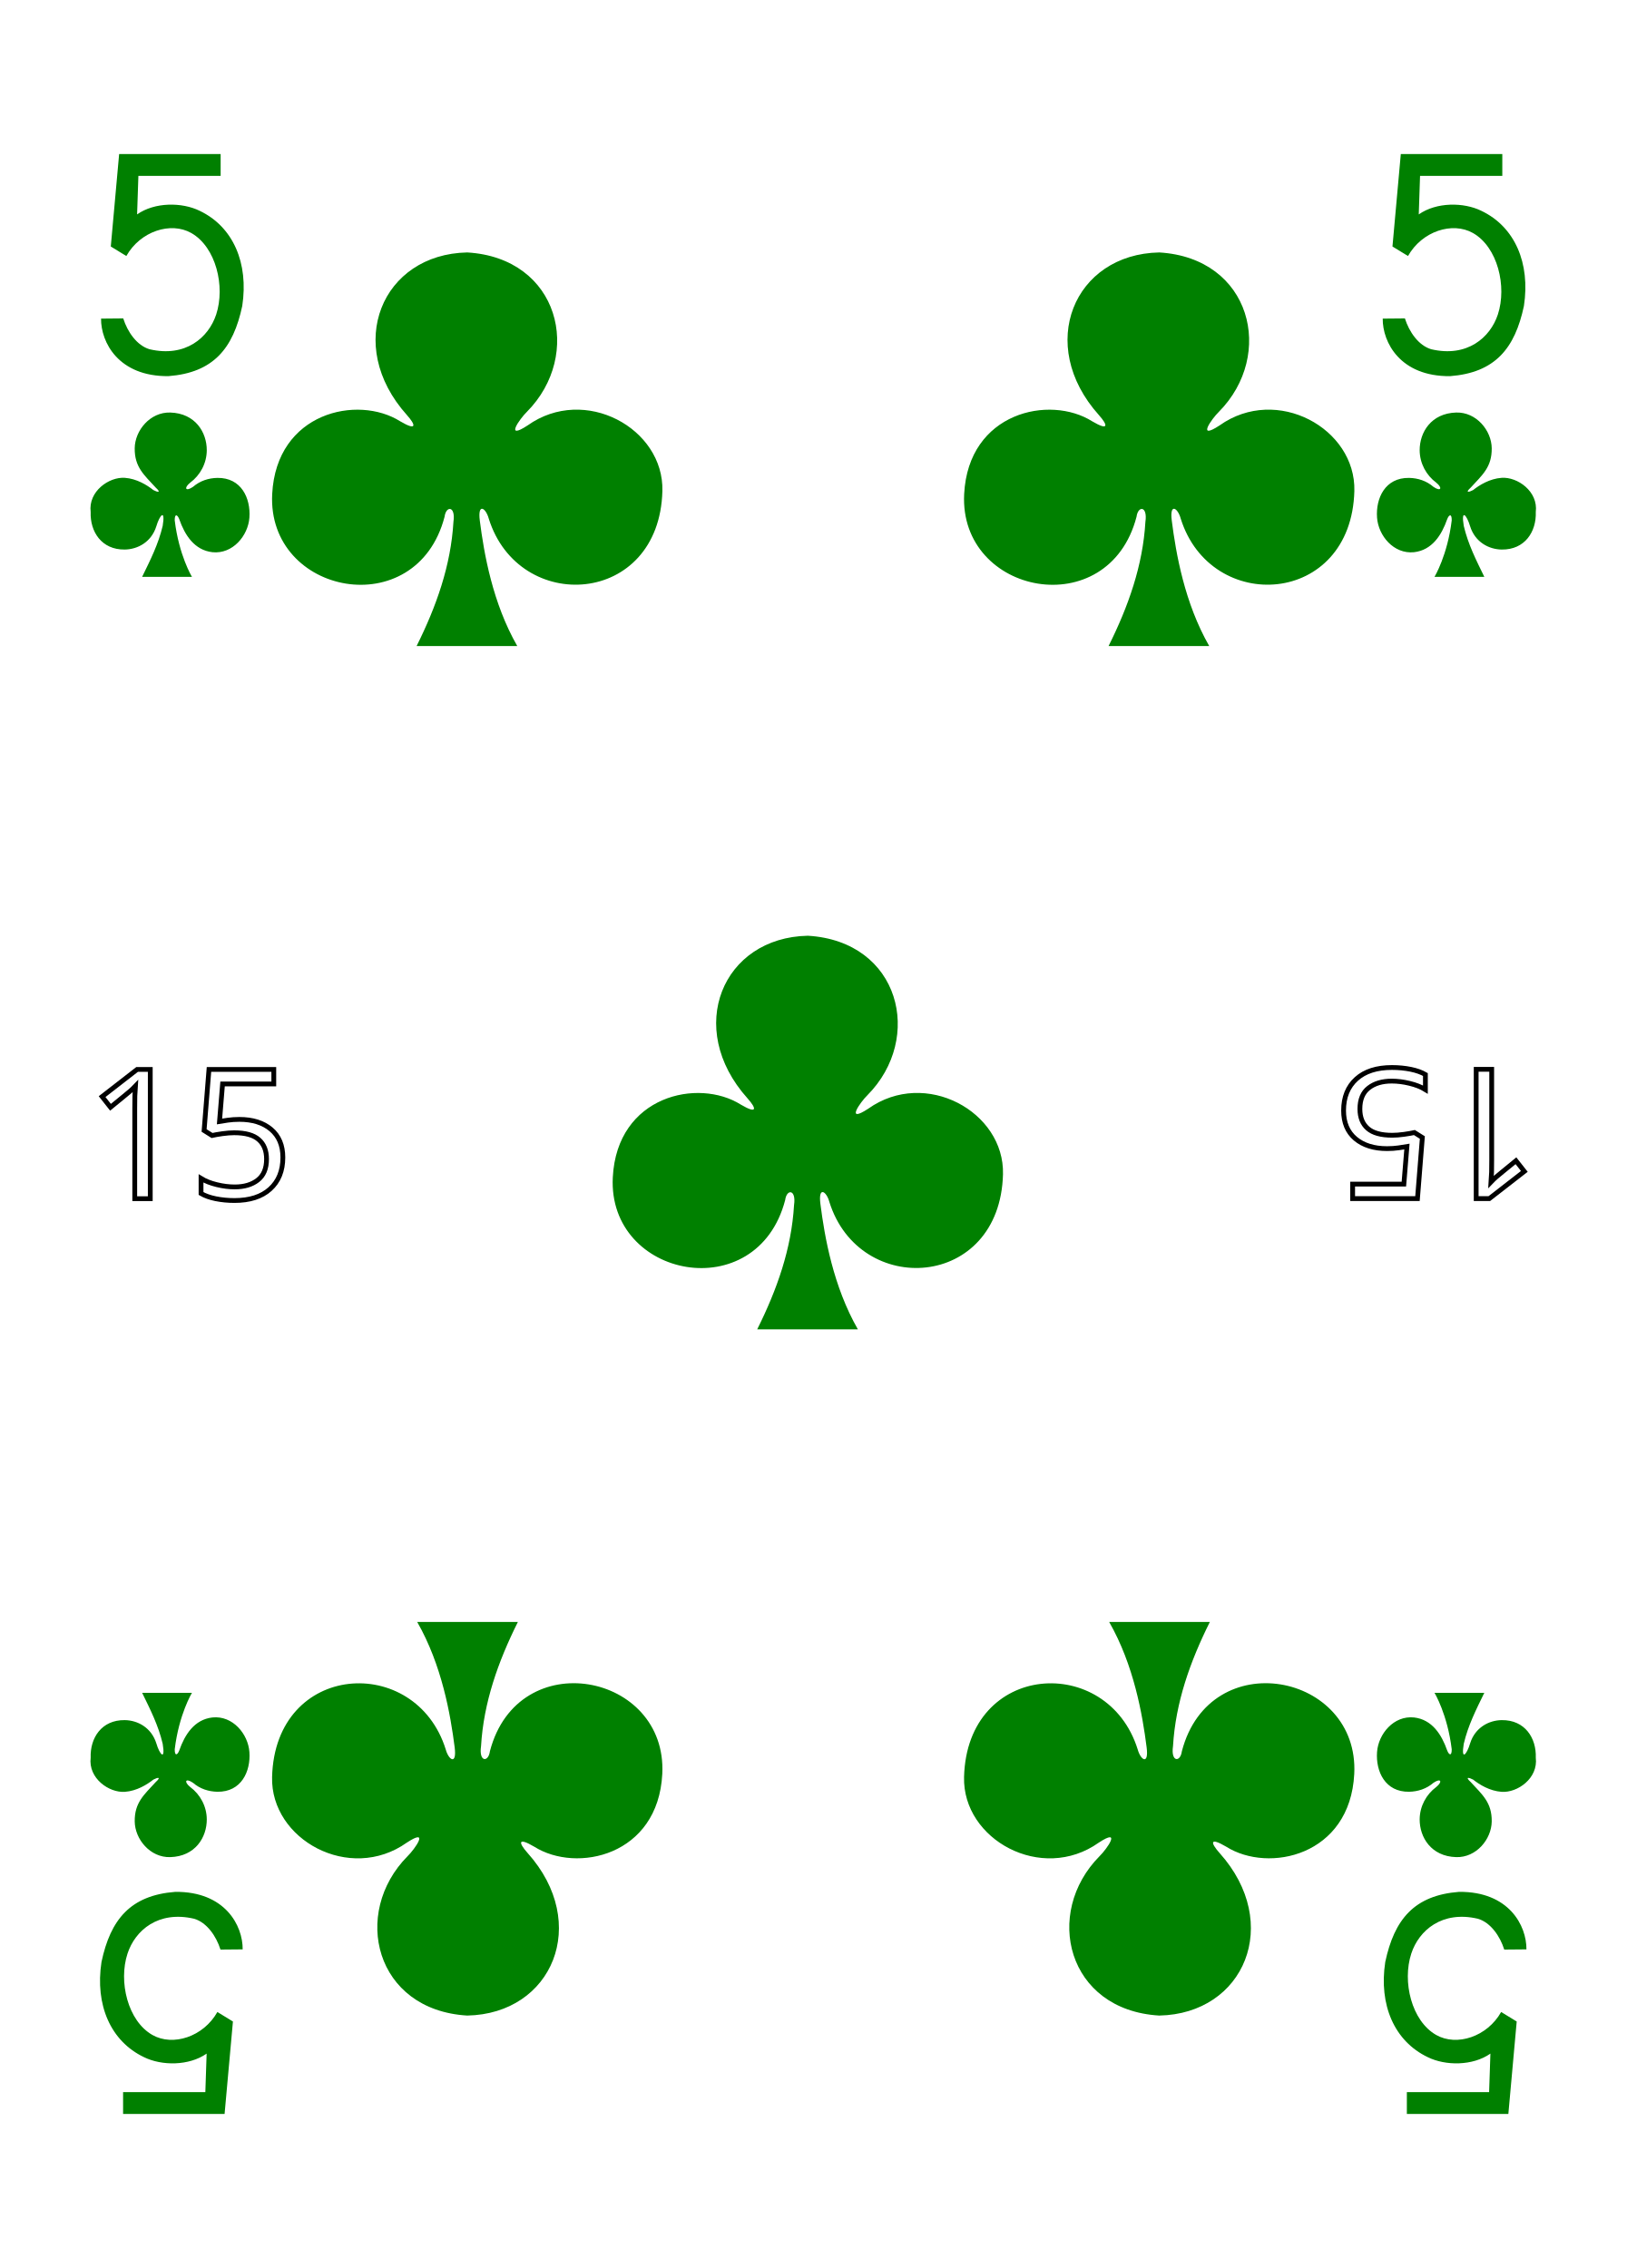
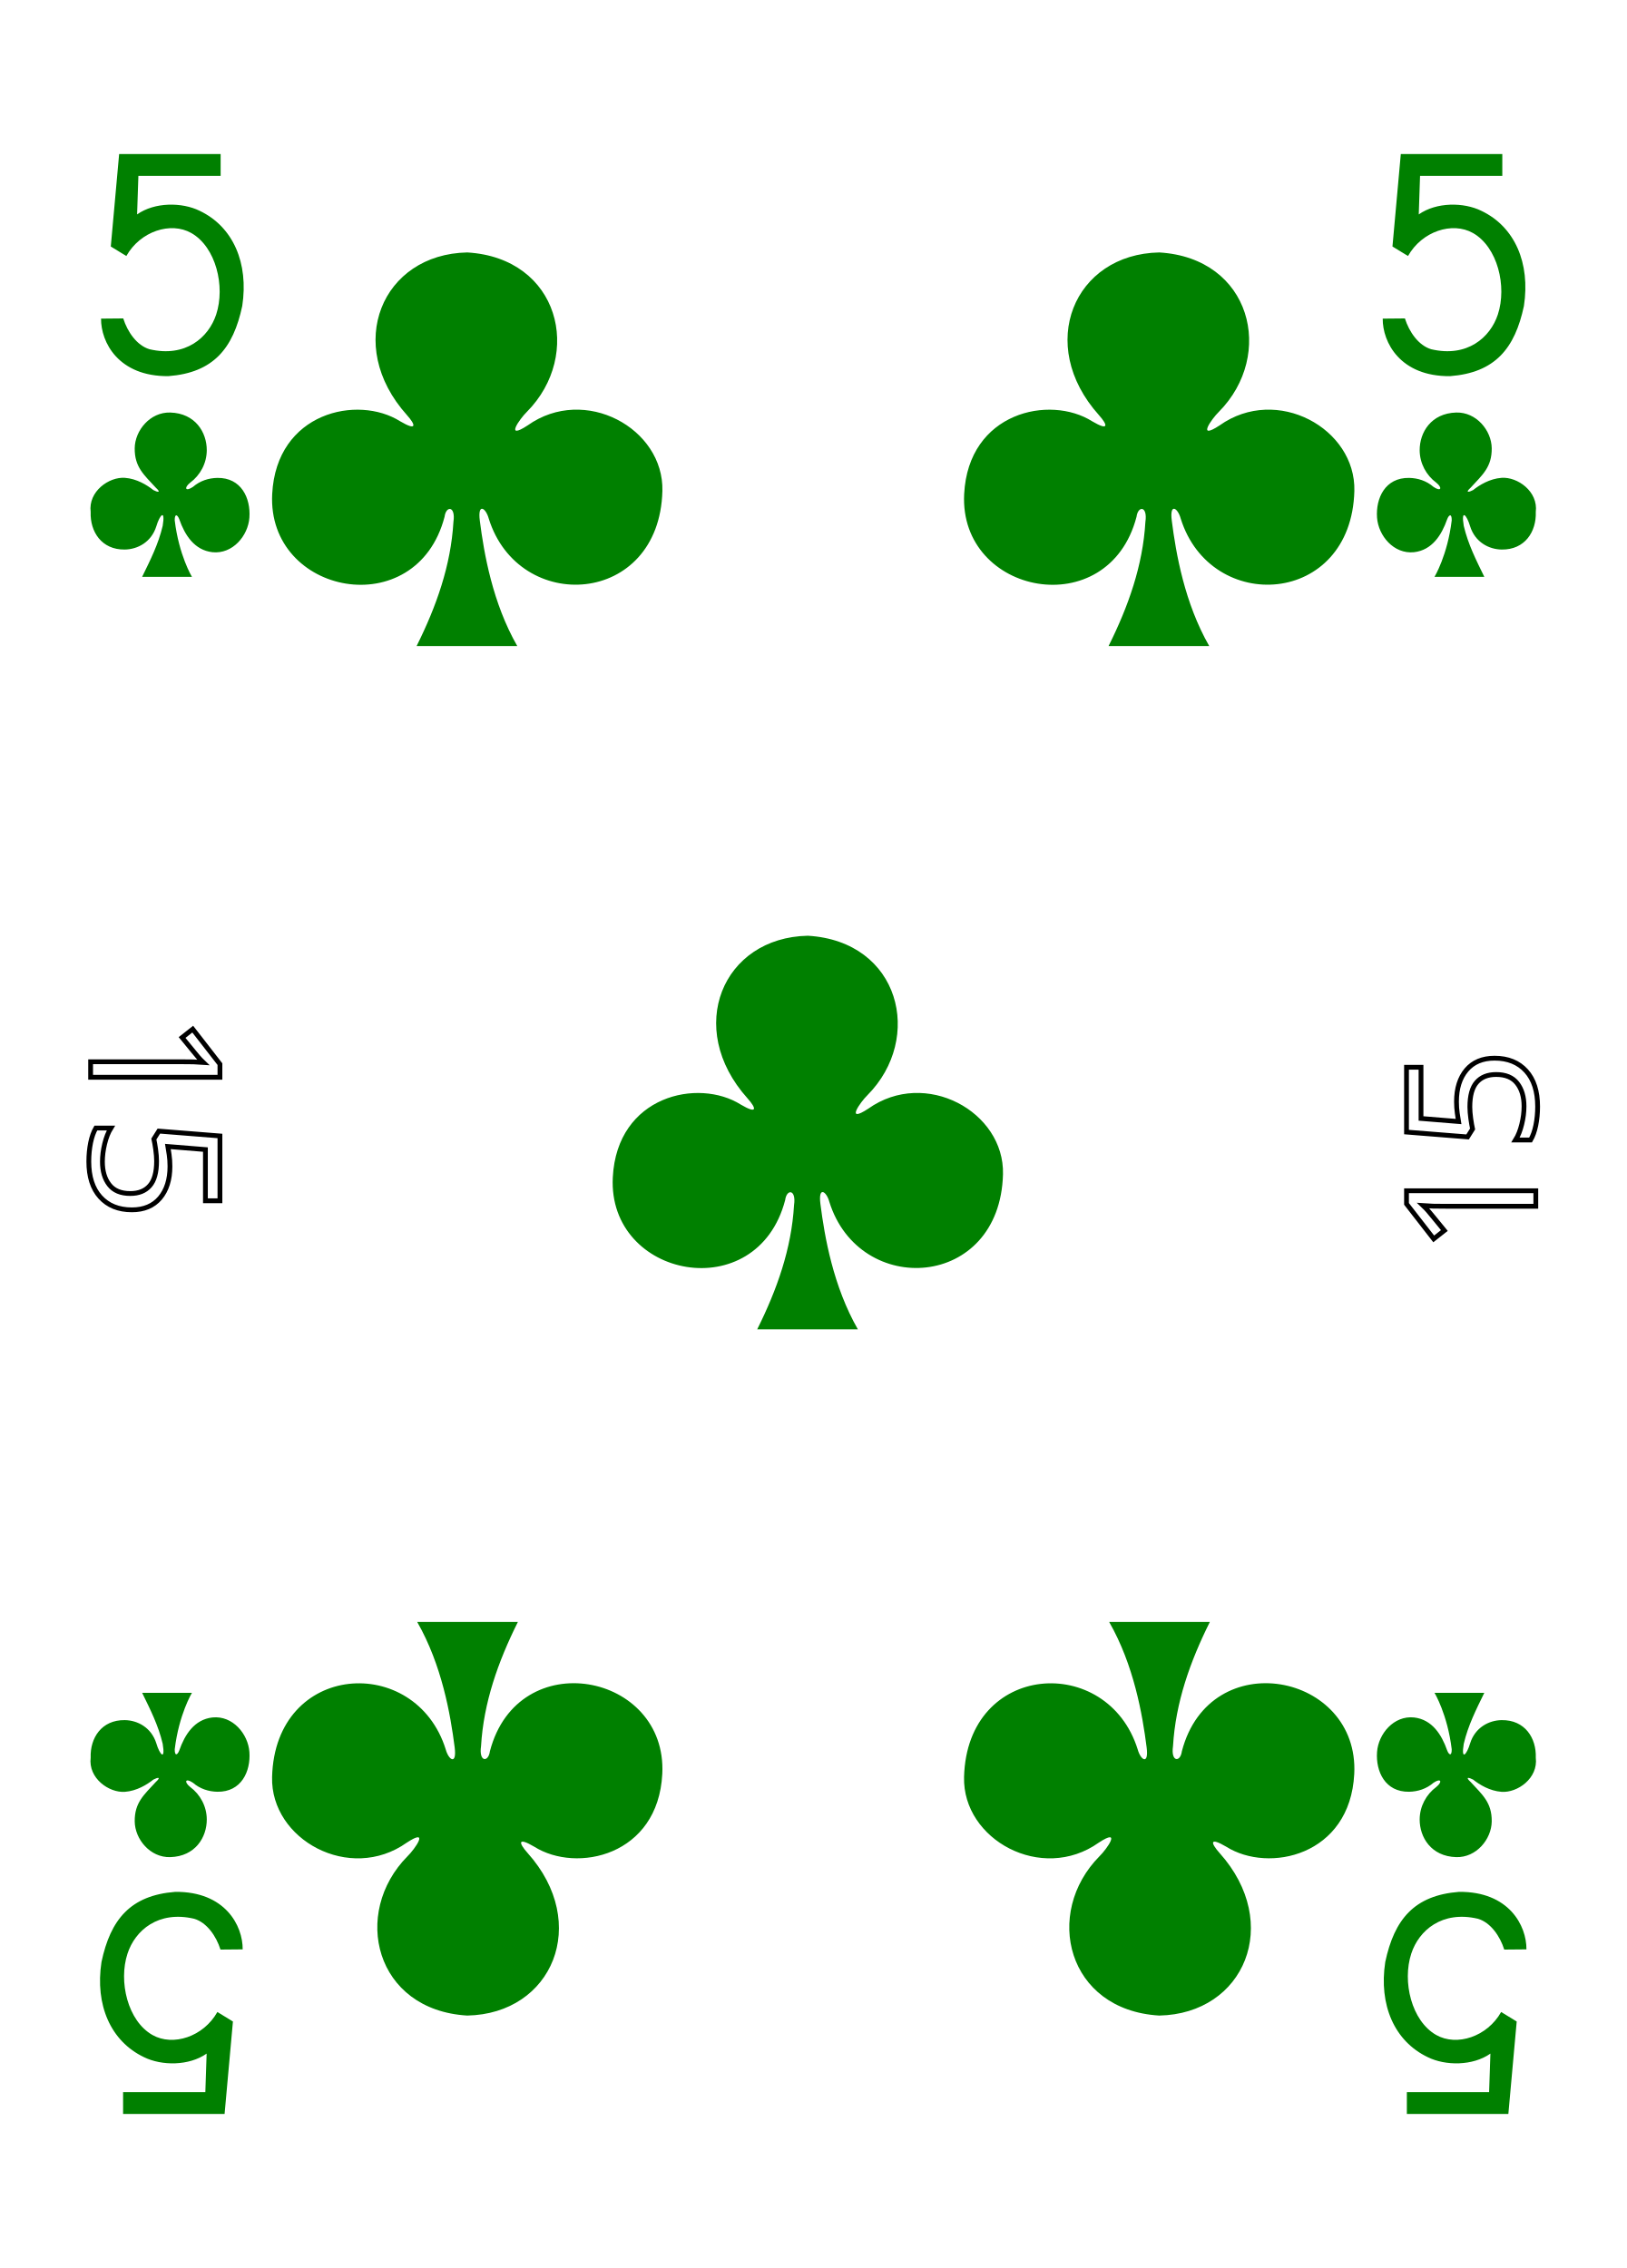
<svg xmlns="http://www.w3.org/2000/svg" width="224.25" height="312.781" id="svg18947" version="1.1">
  <defs id="defs18949" />
  <g transform="translate(-247.874,-381.6862)" id="layer1">
    <g transform="translate(267.498,-681.7006)" id="g10493" style="display:inline">
      <path style="fill:#008000;fill-opacity:1;display:inline" id="path7106-7" d="m -5.69,1107.328 3.059,-0.027 c 0.582,1.847 1.873,3.73 3.626,4.25 4.951,1.163 8.139,-1.603 9.189,-4.794 1.273,-3.87 -0.029,-9.306 -3.437,-11.236 -2.827,-1.601 -7.025,-0.251 -8.951,3.172 l -2.144,-1.311 1.151,-12.751 13.994,0 0,3.013 -11.341,0 -0.178,5.311 c 2.437,-1.712 6.192,-1.695 8.631,-0.494 4.622,2.203 6.768,7.213 5.868,13.12 -1.245,5.874 -3.988,9.202 -10.182,9.68 -6.882,0.06 -9.314,-4.672 -9.286,-7.934 z" />
      <path style="fill:#008000;fill-opacity:1;display:inline" id="path7122-6" d="m 190.837,1332.227 -3.059,0.027 c -0.582,-1.847 -1.873,-3.73 -3.626,-4.25 -4.951,-1.163 -8.139,1.603 -9.189,4.794 -1.273,3.87 0.029,9.306 3.437,11.236 2.827,1.601 7.025,0.251 8.951,-3.172 l 2.144,1.311 -1.151,12.751 -13.994,0 0,-3.013 11.341,0 0.178,-5.311 c -2.437,1.712 -6.192,1.695 -8.631,0.494 -4.622,-2.203 -6.768,-7.213 -5.868,-13.12 1.245,-5.874 3.988,-9.202 10.182,-9.681 6.882,-0.06 9.314,4.672 9.286,7.934 z" />
      <g id="g8193" transform="matrix(0.95,0,0,0.95,3.883079,60.78872)">
        <path d="m 85.15,1248.348 c 2.879,-5.776 4.976,-11.701 5.348,-18.037 0.342,-2.332 -1.075,-2.371 -1.288,-0.729 -4.076,15.593 -25.763,11.37 -25.017,-3.296 0.605,-11.895 12.419,-14.454 18.582,-10.565 2.434,1.433 2.296,0.575 0.968,-0.912 -9.155,-10.211 -3.61,-23.362 8.761,-23.602 13.38,0.793 16.851,14.87 8.644,23.148 -1.021,0.995 -3.284,4.191 0.123,1.956 8.287,-5.888 19.787,0.443 19.553,9.521 -0.433,16.739 -20.839,17.987 -25.203,4.006 -0.42,-1.55 -1.629,-2.329 -1.295,0.304 0.605,4.767 1.857,11.954 5.437,18.206 z" id="path3245" style="fill:#008000;fill-opacity:1;display:inline" />
        <path d="m 136.145,1149.155 c 2.879,-5.776 4.976,-11.701 5.348,-18.037 0.342,-2.332 -1.075,-2.371 -1.288,-0.729 -4.076,15.593 -25.763,11.37 -25.017,-3.296 0.605,-11.895 12.419,-14.454 18.582,-10.565 2.434,1.433 2.296,0.575 0.968,-0.912 -9.155,-10.211 -3.61,-23.362 8.761,-23.602 13.38,0.793 16.851,14.87 8.644,23.148 -1.021,0.995 -3.284,4.191 0.123,1.956 8.287,-5.888 19.787,0.443 19.553,9.521 -0.433,16.739 -20.839,17.987 -25.203,4.006 -0.42,-1.55 -1.629,-2.329 -1.295,0.304 0.605,4.767 1.857,11.954 5.437,18.206 z" id="path3247" style="fill:#008000;fill-opacity:1;display:inline" />
        <path d="m 35.717,1149.155 c 2.879,-5.776 4.976,-11.701 5.348,-18.037 0.342,-2.332 -1.075,-2.371 -1.288,-0.729 -4.076,15.593 -25.763,11.37 -25.017,-3.296 0.605,-11.895 12.419,-14.454 18.582,-10.565 2.434,1.433 2.296,0.575 0.968,-0.912 -9.155,-10.211 -3.61,-23.362 8.761,-23.602 13.38,0.793 16.851,14.87 8.644,23.148 -1.021,0.995 -3.284,4.191 0.123,1.956 8.287,-5.888 19.787,0.443 19.553,9.521 -0.433,16.739 -20.839,17.987 -25.203,4.006 -0.42,-1.55 -1.629,-2.329 -1.295,0.304 0.605,4.767 1.857,11.954 5.437,18.206 z" id="path3249" style="fill:#008000;fill-opacity:1;display:inline" />
        <path d="m 150.847,1290.822 c -2.879,5.776 -4.976,11.701 -5.348,18.037 -0.342,2.332 1.075,2.371 1.288,0.729 4.076,-15.593 25.763,-11.37 25.017,3.296 -0.605,11.895 -12.419,14.454 -18.582,10.565 -2.434,-1.433 -2.296,-0.575 -0.968,0.912 9.155,10.211 3.61,23.362 -8.761,23.602 -13.38,-0.793 -16.851,-14.87 -8.644,-23.148 1.021,-0.995 3.284,-4.191 -0.123,-1.956 -8.287,5.888 -19.787,-0.443 -19.553,-9.521 0.433,-16.739 20.839,-17.987 25.203,-4.006 0.42,1.55 1.629,2.329 1.295,-0.304 -0.605,-4.767 -1.857,-11.953 -5.437,-18.206 z" id="path3397" style="fill:#008000;fill-opacity:1;display:inline" />
        <path d="m 50.419,1290.822 c -2.879,5.776 -4.976,11.701 -5.348,18.037 -0.342,2.332 1.075,2.371 1.288,0.729 4.076,-15.593 25.763,-11.37 25.017,3.296 -0.605,11.895 -12.419,14.454 -18.582,10.565 -2.434,-1.433 -2.296,-0.575 -0.968,0.912 9.155,10.211 3.61,23.362 -8.761,23.602 -13.38,-0.793 -16.851,-14.87 -8.644,-23.148 1.021,-0.995 3.284,-4.191 -0.123,-1.956 -8.287,5.888 -19.787,-0.443 -19.553,-9.521 0.433,-16.739 20.839,-17.987 25.203,-4.006 0.42,1.55 1.629,2.329 1.295,-0.304 -0.605,-4.767 -1.857,-11.953 -5.437,-18.206 z" id="path3399" style="fill:#008000;fill-opacity:1;display:inline" />
      </g>
      <path style="fill:#008000;fill-opacity:1;display:inline" id="path3460" d="m -0.028,1142.94 c 1.132,-2.323 2.235,-4.485 2.835,-7.031 0.398,-2.401 -0.416,-1.509 -0.879,0.065 -0.685,2.183 -2.586,3.176 -4.351,3.2 -3.203,0.044 -4.8,-2.474 -4.701,-5.181 -0.35,-2.849 2.537,-4.864 4.714,-4.709 1.636,0.117 3.063,1 3.926,1.686 0.566,0.3 1.172,0.432 0.328,-0.341 -1.594,-1.741 -2.923,-2.816 -2.894,-5.425 0.028,-2.45 2.122,-5.005 4.898,-4.925 3.469,0.1 5.046,2.746 5.038,5.207 -0.009,1.794 -0.906,3.445 -2.291,4.468 -0.897,0.728 -0.645,1.273 0.378,0.584 0.983,-0.847 2.154,-1.218 3.368,-1.244 3.316,-0.052 4.612,2.813 4.422,5.476 -0.178,2.494 -2.302,5.062 -5.101,4.771 -2.499,-0.286 -3.812,-2.384 -4.565,-4.538 -0.249,-0.66 -0.642,-0.839 -0.631,0.145 0.577,4.805 2.367,7.794 2.38,7.792 z" />
      <path style="fill:#008000;fill-opacity:1;display:inline" id="path3480" d="m 185.03,1296.843 c -1.133,2.323 -2.235,4.485 -2.835,7.031 -0.398,2.401 0.416,1.509 0.879,-0.065 0.685,-2.183 2.586,-3.177 4.351,-3.2 3.203,-0.043 4.8,2.474 4.701,5.181 0.35,2.849 -2.537,4.864 -4.714,4.709 -1.636,-0.117 -3.063,-0.999 -3.926,-1.686 -0.566,-0.299 -1.172,-0.432 -0.328,0.341 1.594,1.741 2.923,2.816 2.894,5.425 -0.028,2.45 -2.122,5.005 -4.898,4.925 -3.469,-0.1 -5.046,-2.746 -5.038,-5.207 0.01,-1.794 0.906,-3.445 2.291,-4.468 0.897,-0.728 0.645,-1.273 -0.378,-0.584 -0.983,0.847 -2.154,1.218 -3.368,1.244 -3.316,0.052 -4.612,-2.813 -4.422,-5.476 0.178,-2.494 2.302,-5.062 5.101,-4.771 2.499,0.286 3.812,2.384 4.565,4.538 0.249,0.66 0.642,0.839 0.631,-0.145 -0.577,-4.804 -2.367,-7.794 -2.38,-7.792 z" />
      <path style="fill:#008000;fill-opacity:1;display:inline" id="path7106-7-2" d="m 171.023,1107.328 3.059,-0.027 c 0.582,1.847 1.873,3.73 3.626,4.25 4.951,1.163 8.139,-1.603 9.189,-4.794 1.273,-3.87 -0.029,-9.306 -3.437,-11.236 -2.827,-1.601 -7.025,-0.251 -8.951,3.172 l -2.144,-1.311 1.151,-12.751 13.994,0 0,3.013 -11.341,0 -0.178,5.312 c 2.437,-1.712 6.192,-1.695 8.631,-0.494 4.622,2.203 6.768,7.213 5.868,13.12 -1.245,5.874 -3.988,9.202 -10.182,9.681 -6.882,0.06 -9.314,-4.672 -9.286,-7.934 z" />
      <path style="fill:#008000;fill-opacity:1;display:inline" id="path7122-6-6" d="m 13.834,1332.227 -3.059,0.027 c -0.582,-1.847 -1.873,-3.73 -3.626,-4.25 -4.951,-1.163 -8.139,1.603 -9.189,4.794 -1.273,3.87 0.029,9.306 3.437,11.236 2.827,1.601 7.025,0.251 8.951,-3.172 l 2.144,1.311 -1.151,12.751 -13.994,0 0,-3.013 11.341,0 0.178,-5.311 c -2.437,1.712 -6.192,1.695 -8.631,0.494 -4.622,-2.203 -6.768,-7.213 -5.868,-13.12 1.245,-5.874 3.988,-9.202 10.182,-9.681 6.882,-0.06 9.314,4.672 9.286,7.934 z" />
      <path style="fill:#008000;fill-opacity:1;display:inline" id="path3460-5" d="m 185.03,1142.94 c -1.133,-2.323 -2.235,-4.485 -2.835,-7.031 -0.398,-2.401 0.416,-1.509 0.879,0.065 0.685,2.183 2.586,3.177 4.351,3.2 3.203,0.044 4.8,-2.474 4.701,-5.181 0.35,-2.849 -2.537,-4.864 -4.714,-4.709 -1.636,0.117 -3.063,0.999 -3.926,1.686 -0.566,0.3 -1.172,0.432 -0.328,-0.341 1.594,-1.741 2.923,-2.816 2.894,-5.425 -0.028,-2.45 -2.122,-5.005 -4.898,-4.925 -3.469,0.1 -5.046,2.746 -5.038,5.207 0.01,1.794 0.906,3.445 2.291,4.468 0.897,0.728 0.645,1.273 -0.378,0.584 -0.983,-0.847 -2.154,-1.218 -3.368,-1.244 -3.316,-0.052 -4.612,2.813 -4.422,5.476 0.178,2.494 2.302,5.062 5.101,4.771 2.499,-0.286 3.812,-2.384 4.565,-4.538 0.249,-0.66 0.642,-0.839 0.631,0.145 -0.577,4.805 -2.367,7.794 -2.38,7.792 z" />
      <path style="fill:#008000;fill-opacity:1;display:inline" id="path3480-3" d="m -0.027,1296.843 c 1.132,2.323 2.235,4.485 2.835,7.031 0.398,2.401 -0.416,1.509 -0.879,-0.065 -0.685,-2.183 -2.586,-3.177 -4.351,-3.2 -3.203,-0.043 -4.8,2.474 -4.701,5.181 -0.35,2.849 2.537,4.864 4.714,4.709 1.636,-0.117 3.063,-1 3.926,-1.686 0.566,-0.299 1.172,-0.432 0.328,0.341 -1.594,1.741 -2.923,2.816 -2.894,5.425 0.028,2.45 2.122,5.005 4.898,4.925 3.469,-0.1 5.046,-2.746 5.038,-5.207 -0.009,-1.794 -0.906,-3.445 -2.291,-4.468 -0.897,-0.728 -0.645,-1.273 0.378,-0.584 0.983,0.847 2.154,1.218 3.368,1.244 3.316,0.052 4.612,-2.813 4.422,-5.476 -0.178,-2.494 -2.302,-5.062 -5.101,-4.771 -2.499,0.286 -3.812,2.384 -4.565,4.538 -0.249,0.66 -0.642,0.839 -0.631,-0.145 0.577,-4.805 2.367,-7.794 2.38,-7.792 z" />
    </g>
    <g transform="translate(-0.02084198,3.3503876e-5)" id="g73">
-       <text xml:space="preserve" style="font-style:normal;font-variant:normal;font-weight:normal;font-stretch:normal;font-size:24.967px;line-height:125%;font-family:'Card Characters';-inkscape-font-specification:'Card Characters, Normal';text-align:start;letter-spacing:0px;word-spacing:0px;writing-mode:lr-tb;text-anchor:start;fill:none;stroke:#000000;stroke-width:0.661;stroke-opacity:1" x="259.755" y="547.001" id="text70860-7">
-         <tspan style="stroke-width:0.661" y="547.001" x="259.755" id="tspan3766">15</tspan>
+       <text transform="matrix(0,1,-1,0,0,0)" xml:space="preserve" style="font-size:24.967px;font-style:normal;font-variant:normal;font-weight:normal;font-stretch:normal;text-align:start;line-height:125%;letter-spacing:0px;word-spacing:0px;writing-mode:lr-tb;text-anchor:start;fill:none;stroke:#000000;stroke-width:0.661;stroke-opacity:1;font-family:Card Characters;-inkscape-font-specification:'Card Characters, Normal'" x="521.394" y="-260.39" id="text70860-7">
+         <tspan style="stroke-width:0.661" y="-260.39" x="521.394" id="tspan3766">15</tspan>
      </text>
-       <text id="text3768" y="-529.153" x="-460.285" style="font-style:normal;font-variant:normal;font-weight:normal;font-stretch:normal;font-size:24.967px;line-height:125%;font-family:'Card Characters';-inkscape-font-specification:'Card Characters, Normal';text-align:start;letter-spacing:0px;word-spacing:0px;writing-mode:lr-tb;text-anchor:start;fill:none;stroke:#000000;stroke-width:0.661;stroke-opacity:1" xml:space="preserve" transform="scale(-1,-1)">
-         <tspan style="stroke-width:0.661" id="tspan3770" x="-460.285" y="-529.153">15</tspan>
+       <text id="text3768" y="459.65" x="-554.76" style="font-size:24.967px;font-style:normal;font-variant:normal;font-weight:normal;font-stretch:normal;text-align:start;line-height:125%;letter-spacing:0px;word-spacing:0px;writing-mode:lr-tb;text-anchor:start;fill:none;stroke:#000000;stroke-width:0.661;stroke-opacity:1;font-family:Card Characters;-inkscape-font-specification:'Card Characters, Normal'" xml:space="preserve" transform="matrix(0,-1,1,0,0,0)">
+         <tspan style="stroke-width:0.661" id="tspan3770" x="-554.76" y="459.65">15</tspan>
      </text>
    </g>
  </g>
</svg>
